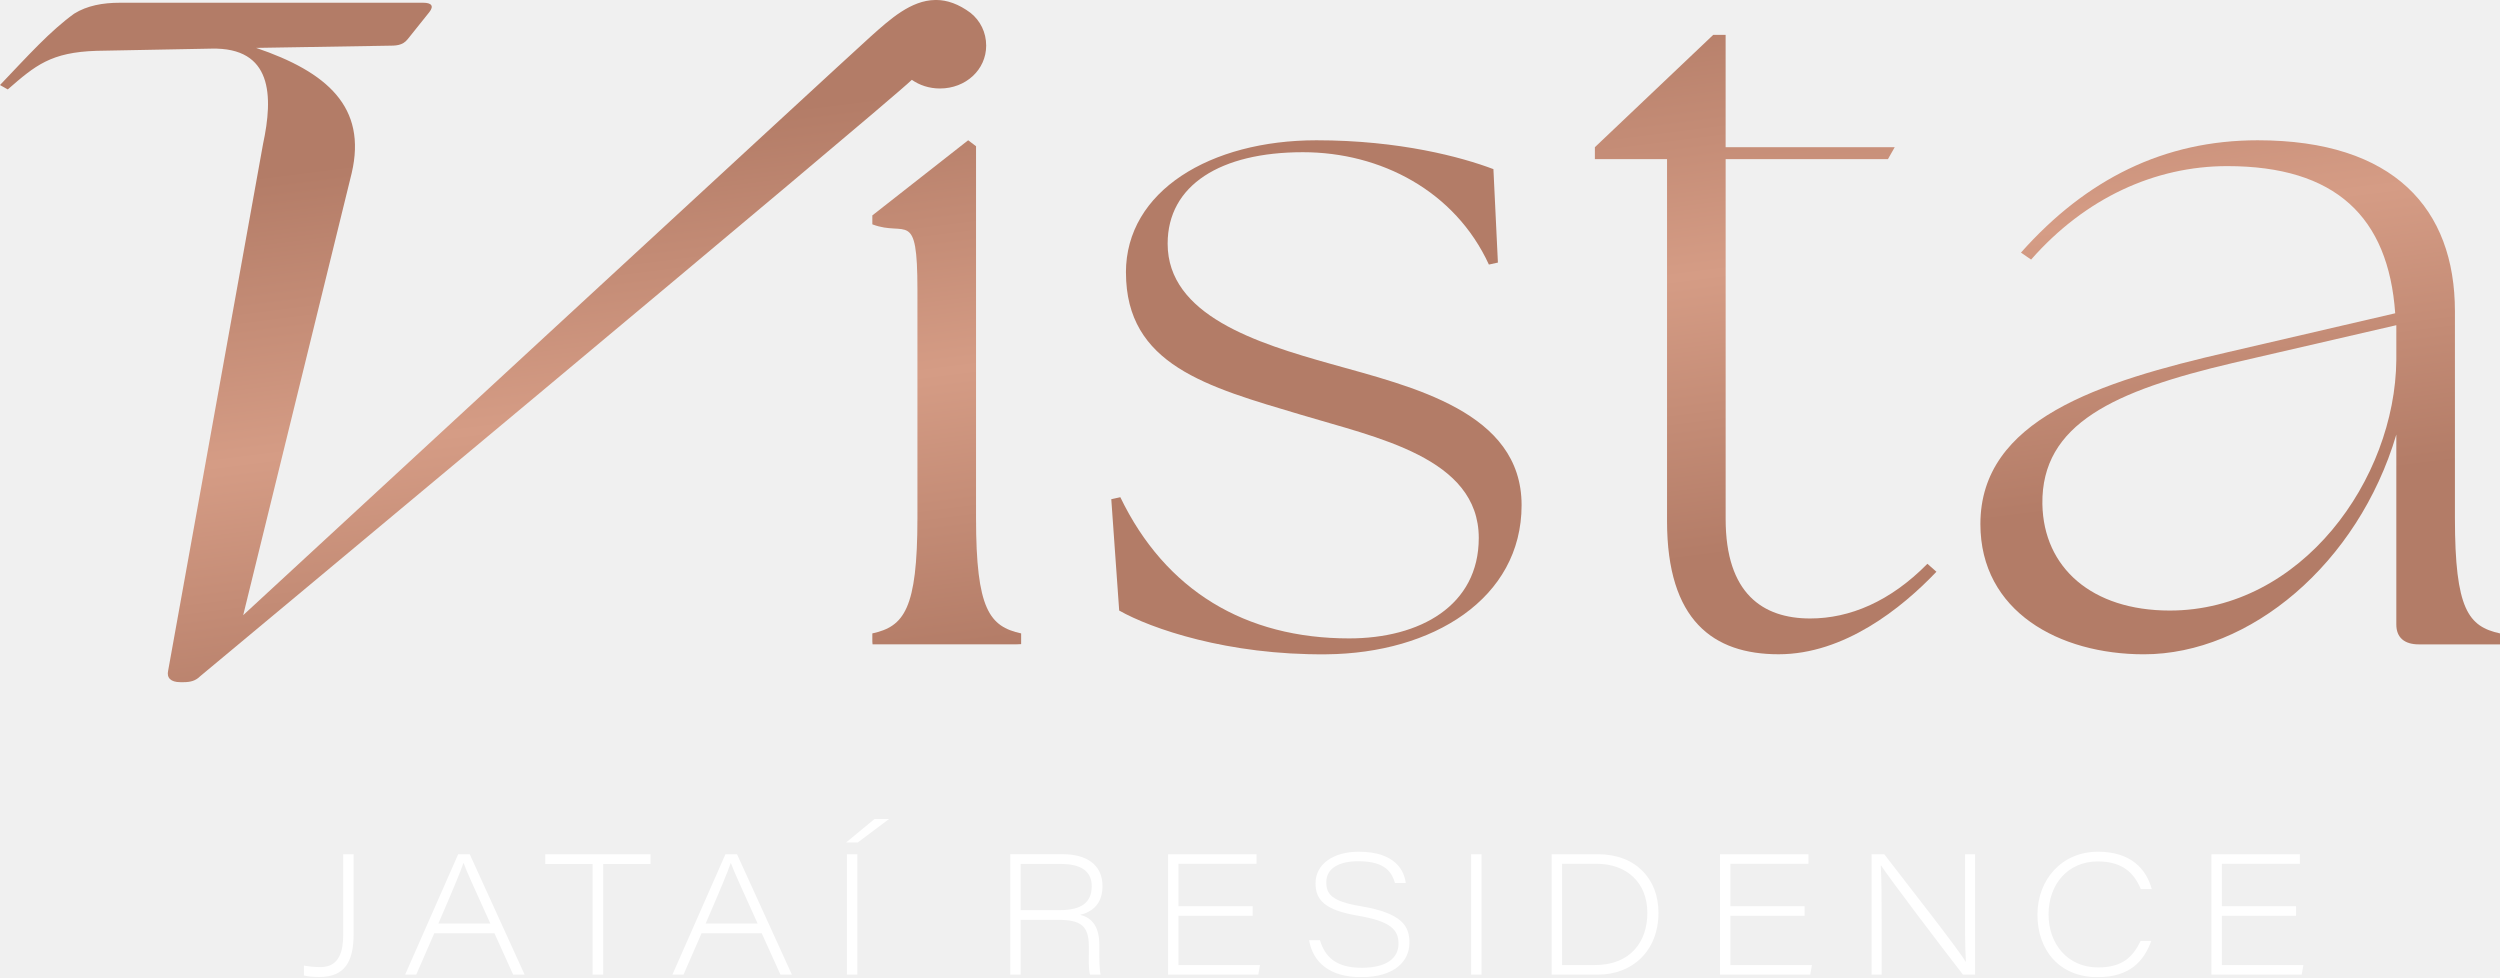
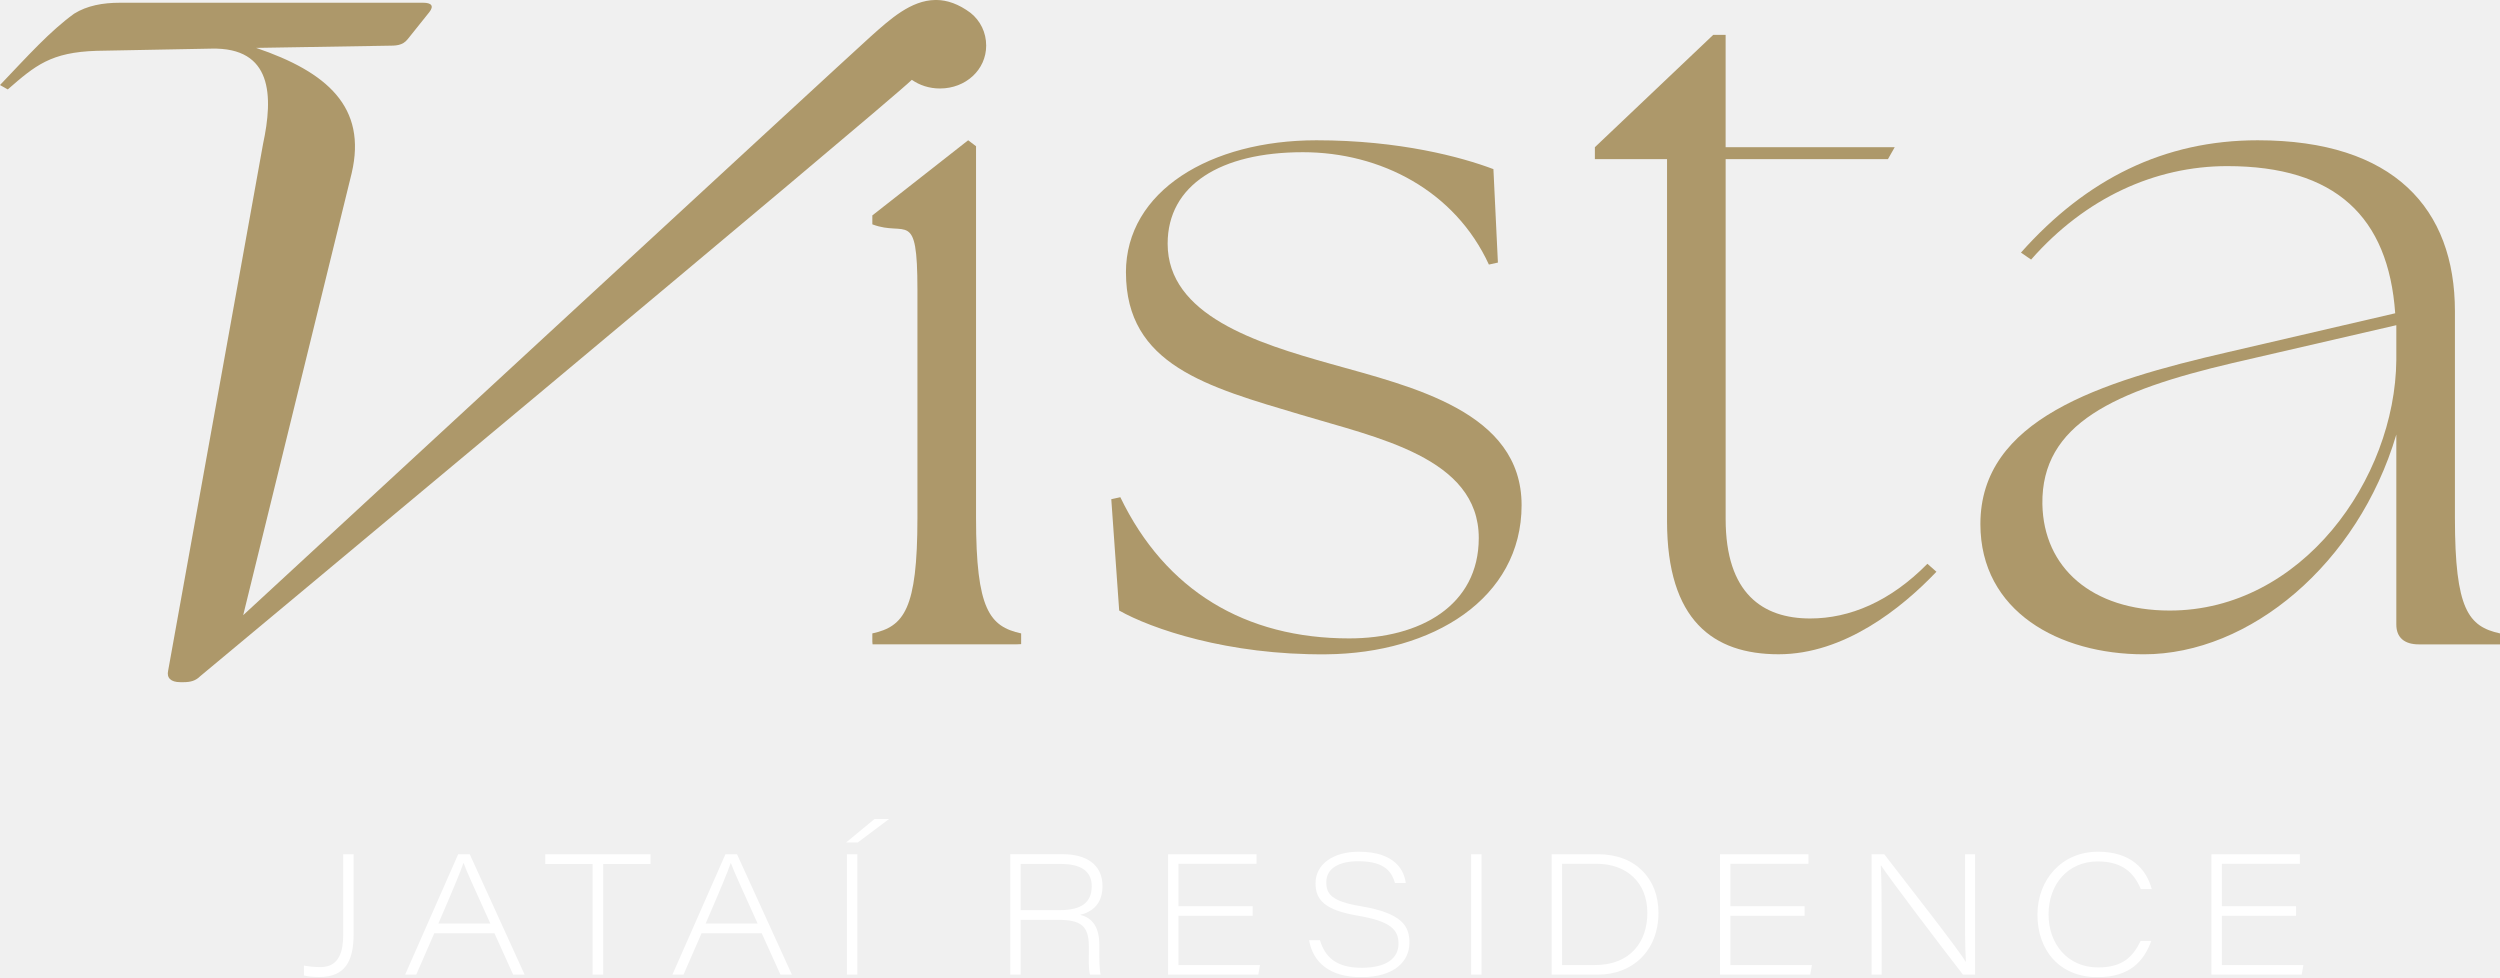
<svg xmlns="http://www.w3.org/2000/svg" width="197" height="77" viewBox="0 0 197 77" fill="none">
  <g clip-path="url(#clip0_503_106)">
    <mask id="mask0_503_106" style="mask-type:luminance" maskUnits="userSpaceOnUse" x="68" y="11" width="13" height="40">
      <path d="M68.74 16.974V17.678C71.405 18.696 72.293 16.38 72.293 22.804V40.825C72.293 48.032 71.227 49.366 68.74 49.913V50.775H80.466V49.913C77.978 49.366 76.912 48.032 76.912 40.825V11.523L76.291 11.053L68.741 16.974H68.74Z" fill="white" />
    </mask>
    <g mask="url(#mask0_503_106)">
      <path d="M80.281 9.583L63.844 11.678L68.923 52.246L85.36 50.151L80.281 9.583Z" fill="url(#paint0_linear_503_106)" />
    </g>
    <mask id="mask1_503_106" style="mask-type:luminance" maskUnits="userSpaceOnUse" x="0" y="-1" width="78" height="55">
      <path d="M73.692 -0.001C71.787 0.027 70.147 1.501 68.628 2.861C66.636 4.645 19.165 48.473 19.165 48.473L27.712 13.646C28.935 8.423 25.757 5.668 20.184 3.774L30.565 3.602C31.177 3.602 31.72 3.602 32.128 3.085L33.828 0.961C34.235 0.444 33.963 0.216 33.351 0.216H9.447C8.088 0.216 6.864 0.444 5.846 1.075C3.941 2.454 2.243 4.348 0 6.701L0.612 7.047C2.786 5.153 4.01 4.118 7.611 4.005L16.651 3.832C21.475 3.717 21.544 7.562 20.727 11.351L13.252 52.836C13.116 53.41 13.456 53.755 14.203 53.755H14.474C15.018 53.755 15.425 53.639 15.766 53.294C15.766 53.294 69.468 8.579 71.853 6.29C72.463 6.718 73.226 6.973 74.068 6.973C76.111 6.973 77.711 5.489 77.711 3.594C77.711 2.552 77.252 1.637 76.488 1.02C75.533 0.308 74.64 0.01 73.801 -0.002H73.692V-0.001Z" fill="white" />
    </mask>
    <g mask="url(#mask1_503_106)">
      <path d="M76.492 -9.75L-6.625 0.845L1.22 63.506L84.336 52.91L76.492 -9.75Z" fill="url(#paint1_linear_503_106)" />
    </g>
    <mask id="mask2_503_106" style="mask-type:luminance" maskUnits="userSpaceOnUse" x="87" y="11" width="33" height="41">
      <path d="M88.726 21.473C88.726 28.758 95.122 30.482 102.494 32.676C108.444 34.478 116.527 36.044 116.527 42.392C116.527 47.72 111.909 50.306 106.313 50.306C98.14 50.306 91.834 46.545 88.282 39.18L87.569 39.337L88.192 48.111C90.679 49.522 96.719 51.638 104.535 51.559C112.885 51.481 119.902 47.173 119.902 39.807C119.902 32.441 111.286 30.483 104.89 28.681C99.029 27.036 92.01 24.843 92.01 19.201C92.01 14.578 96.185 11.994 102.669 11.994C108.797 11.994 114.66 15.051 117.325 20.848L118.035 20.691L117.681 13.327C115.194 12.386 110.309 11.054 103.735 11.054C95.385 11.054 88.723 15.049 88.723 21.474" fill="white" />
    </mask>
    <g mask="url(#mask2_503_106)">
      <path d="M119.394 6.996L82.569 11.691L88.078 55.694L124.903 50.999L119.394 6.996Z" fill="url(#paint2_linear_503_106)" />
    </g>
    <mask id="mask3_503_106" style="mask-type:luminance" maskUnits="userSpaceOnUse" x="125" y="2" width="28" height="50">
      <path d="M135.003 2.747L125.676 11.6V12.539H131.362V41.059C131.362 48.894 135.004 51.556 140.156 51.556C145.307 51.556 149.836 47.951 152.59 45.054L151.88 44.427C148.949 47.404 145.752 48.736 142.643 48.736C138.912 48.736 135.981 46.778 135.981 40.902V12.541H148.77L149.303 11.601H135.979V2.747H135.003Z" fill="white" />
    </mask>
    <g mask="url(#mask3_503_106)">
      <path d="M152.167 -0.629L119.661 3.514L126.099 54.935L158.605 50.791L152.167 -0.629Z" fill="url(#paint3_linear_503_106)" />
    </g>
    <mask id="mask4_503_106" style="mask-type:luminance" maskUnits="userSpaceOnUse" x="156" y="11" width="42" height="41">
      <path d="M160.939 39.728C160.85 33.381 166.625 30.797 175.951 28.602L188.83 25.625V28.368C188.742 37.769 181.369 48.111 170.977 48.111C164.849 48.111 161.03 44.743 160.94 39.728M159.253 19.905L160.051 20.455C164.315 15.598 169.822 13.09 175.507 13.09C184.034 13.09 188.208 17.085 188.742 24.686L175.596 27.741C165.381 30.093 156.055 33.069 156.055 41.296C156.055 48.19 162.272 51.559 168.935 51.559C177.285 51.559 185.811 44.43 188.83 34.245V49.21C188.83 50.227 189.453 50.777 190.607 50.777H197.001V49.914C194.514 49.366 193.448 48.034 193.448 40.826V24.529C193.448 16.459 188.652 11.054 177.904 11.054C170.532 11.054 164.404 14.108 159.251 19.905" fill="white" />
    </mask>
    <g mask="url(#mask4_503_106)">
      <path d="M196.357 5.916L151.062 11.69L156.697 56.696L201.992 50.922L196.357 5.916Z" fill="url(#paint4_linear_503_106)" />
    </g>
    <mask id="mask5_503_106" style="mask-type:luminance" maskUnits="userSpaceOnUse" x="0" y="0" width="197" height="77">
      <path d="M197 0H0V77H197V0Z" fill="white" />
    </mask>
    <g mask="url(#mask5_503_106)">
      <path d="M27.044 73.65C27.044 74.885 26.775 76.207 25.258 76.207C24.749 76.207 24.303 76.154 23.949 76.088V76.868C24.215 76.934 24.613 76.988 25.163 76.988C27.183 76.988 27.864 75.757 27.864 73.608V67.314H27.043V73.65H27.044Z" fill="white" />
      <path d="M34.543 72.775C35.615 70.303 36.334 68.583 36.519 68.008H36.532C36.744 68.609 37.346 69.92 38.639 72.775H34.543ZM36.104 67.314L31.925 76.8H32.8L34.221 73.542H38.963L40.437 76.8H41.34L37.016 67.314H36.102H36.104Z" fill="white" />
    </g>
    <path d="M42.967 67.314V68.081H46.698V76.8H47.532V68.081H51.262V67.314H42.967Z" fill="white" />
    <mask id="mask6_503_106" style="mask-type:luminance" maskUnits="userSpaceOnUse" x="0" y="0" width="197" height="77">
      <path d="M197 0H0V77H197V0Z" fill="white" />
    </mask>
    <g mask="url(#mask6_503_106)">
      <path d="M55.605 72.775C56.677 70.303 57.396 68.583 57.58 68.008H57.594C57.806 68.609 58.408 69.92 59.701 72.775H55.605ZM57.165 67.314L52.986 76.8H53.861L55.283 73.542H60.024L61.499 76.8H62.401L58.077 67.314H57.164H57.165Z" fill="white" />
    </g>
    <path d="M66.675 66.384H67.597L70.056 64.537H68.913L66.675 66.384Z" fill="white" />
    <path d="M67.56 67.314H66.738V76.8H67.56V67.314Z" fill="white" />
    <mask id="mask7_503_106" style="mask-type:luminance" maskUnits="userSpaceOnUse" x="0" y="0" width="197" height="77">
      <path d="M197 0H0V77H197V0Z" fill="white" />
    </mask>
    <g mask="url(#mask7_503_106)">
      <path d="M83.521 71.718H80.429V68.079H83.585C85.18 68.079 86.028 68.647 86.028 69.834C86.028 71.138 85.18 71.718 83.52 71.718M86.877 69.816C86.877 68.103 85.561 67.312 83.763 67.312H79.607V76.799H80.428V72.483H83.368C85.164 72.483 85.801 72.946 85.801 74.579V74.898C85.801 75.582 85.764 76.388 85.895 76.799H86.732C86.626 76.425 86.626 75.591 86.626 74.822V74.436C86.626 72.801 85.856 72.272 85.113 72.087C86.384 71.781 86.876 70.921 86.876 69.816" fill="white" />
    </g>
    <path d="M92.042 67.314V76.8H99.155L99.288 76.047H92.864V72.165H98.711V71.41H92.864V68.069H99.013V67.314H92.042Z" fill="white" />
    <mask id="mask8_503_106" style="mask-type:luminance" maskUnits="userSpaceOnUse" x="0" y="0" width="197" height="77">
      <path d="M197 0H0V77H197V0Z" fill="white" />
    </mask>
    <g mask="url(#mask8_503_106)">
      <path d="M107.226 71.408C104.894 71.024 104.512 70.42 104.512 69.524C104.512 68.392 105.555 67.865 107.047 67.865C109.257 67.865 109.702 68.84 109.925 69.58H110.773C110.668 68.697 110.03 67.115 107.062 67.115C105.108 67.115 103.664 68.059 103.664 69.608C103.664 70.909 104.385 71.713 106.98 72.153C109.638 72.603 110.202 73.287 110.202 74.367C110.202 75.447 109.342 76.262 107.287 76.262C105.233 76.262 104.393 75.354 104.013 74.088H103.153C103.469 75.854 104.798 77 107.259 77C109.915 77 111.064 75.724 111.064 74.285C111.064 73.006 110.524 71.957 107.226 71.41" fill="white" />
    </g>
    <path d="M116.744 67.314H115.923V76.8H116.744V67.314Z" fill="white" />
    <mask id="mask9_503_106" style="mask-type:luminance" maskUnits="userSpaceOnUse" x="0" y="0" width="197" height="77">
      <path d="M197 0H0V77H197V0Z" fill="white" />
    </mask>
    <g mask="url(#mask9_503_106)">
      <path d="M125.666 76.047H123.093V68.066H125.808C128.143 68.066 129.811 69.507 129.811 71.937C129.811 74.191 128.502 76.047 125.668 76.047M125.932 67.314H122.272V76.8H125.919C128.618 76.8 130.688 74.953 130.688 71.911C130.688 69.27 128.899 67.314 125.931 67.314" fill="white" />
    </g>
    <path d="M135.534 67.314V76.8H142.648L142.782 76.047H136.356V72.165H142.203V71.41H136.356V68.069H142.506V67.314H135.534Z" fill="white" />
    <mask id="mask10_503_106" style="mask-type:luminance" maskUnits="userSpaceOnUse" x="0" y="0" width="197" height="77">
      <path d="M197 0H0V77H197V0Z" fill="white" />
    </mask>
    <g mask="url(#mask10_503_106)">
      <path d="M154.847 71.538C154.847 73.067 154.833 74.417 154.912 75.778H154.887C154.384 74.883 150.316 69.703 148.479 67.314H147.481V76.8H148.273V72.472C148.273 70.798 148.273 69.456 148.206 68.208H148.234C148.967 69.324 153.012 74.651 154.682 76.8H155.637V67.314H154.846V71.538H154.847Z" fill="white" />
      <path d="M165.309 67.881C167.288 67.881 168.176 68.824 168.696 70.058H169.557C169.14 68.515 167.949 67.115 165.322 67.115C162.481 67.115 160.55 69.299 160.55 72.085C160.55 74.87 162.285 77 165.281 77C167.819 77 168.929 75.759 169.518 74.148H168.682C168.095 75.339 167.323 76.234 165.322 76.234C162.963 76.234 161.426 74.421 161.426 72.056C161.426 69.69 162.94 67.88 165.31 67.88" fill="white" />
    </g>
    <path d="M174.26 67.314V76.8H181.373L181.507 76.047H175.082V72.165H180.928V71.41H175.082V68.069H181.23V67.314H174.26Z" fill="white" />
  </g>
  <defs>
    <linearGradient id="paint0_linear_503_106" x1="71.678" y1="7.244" x2="77.288" y2="51.255" gradientUnits="userSpaceOnUse">
-       <stop stop-color="#B37C67" />
-       <stop offset="0.5" stop-color="#D59C85" />
-       <stop offset="1" stop-color="#B37C67" />
+       <stop stop-color="#AD986A" />
+       <stop offset="0.5" stop-color="#AD986A" />
+       <stop offset="1" stop-color="#AD986A" />
    </linearGradient>
    <linearGradient id="paint1_linear_503_106" x1="36.977" y1="11.668" x2="42.587" y2="55.679" gradientUnits="userSpaceOnUse">
-       <stop stop-color="#B37C67" />
-       <stop offset="0.5" stop-color="#D59C85" />
-       <stop offset="1" stop-color="#B37C67" />
+       <stop stop-color="#AD986A" />
+       <stop offset="0.5" stop-color="#AD986A" />
+       <stop offset="1" stop-color="#AD986A" />
    </linearGradient>
    <linearGradient id="paint2_linear_503_106" x1="298.25" y1="1584.54" x2="102.377" y2="47.995" gradientUnits="userSpaceOnUse">
-       <stop stop-color="#B37C67" />
-       <stop offset="0.5" stop-color="#D59C85" />
-       <stop offset="1" stop-color="#B37C67" />
+       <stop stop-color="#AD986A" />
+       <stop offset="0.5" stop-color="#AD986A" />
+       <stop offset="1" stop-color="#AD986A" />
    </linearGradient>
    <linearGradient id="paint3_linear_503_106" x1="135.653" y1="-0.911" x2="141.263" y2="43.099" gradientUnits="userSpaceOnUse">
-       <stop stop-color="#B37C67" />
-       <stop offset="0.5" stop-color="#D59C85" />
-       <stop offset="1" stop-color="#B37C67" />
+       <stop stop-color="#AD986A" />
+       <stop offset="0.5" stop-color="#AD986A" />
+       <stop offset="1" stop-color="#AD986A" />
    </linearGradient>
    <linearGradient id="paint4_linear_503_106" x1="171.978" y1="-5.541" x2="177.589" y2="38.469" gradientUnits="userSpaceOnUse">
-       <stop stop-color="#B37C67" />
-       <stop offset="0.5" stop-color="#D59C85" />
-       <stop offset="1" stop-color="#B37C67" />
+       <stop stop-color="#AD986A" />
+       <stop offset="0.5" stop-color="#AD986A" />
+       <stop offset="1" stop-color="#AD986A" />
    </linearGradient>
    <clipPath id="clip0_503_106">
      <rect width="197" height="77" fill="white" />
    </clipPath>
  </defs>
</svg>
